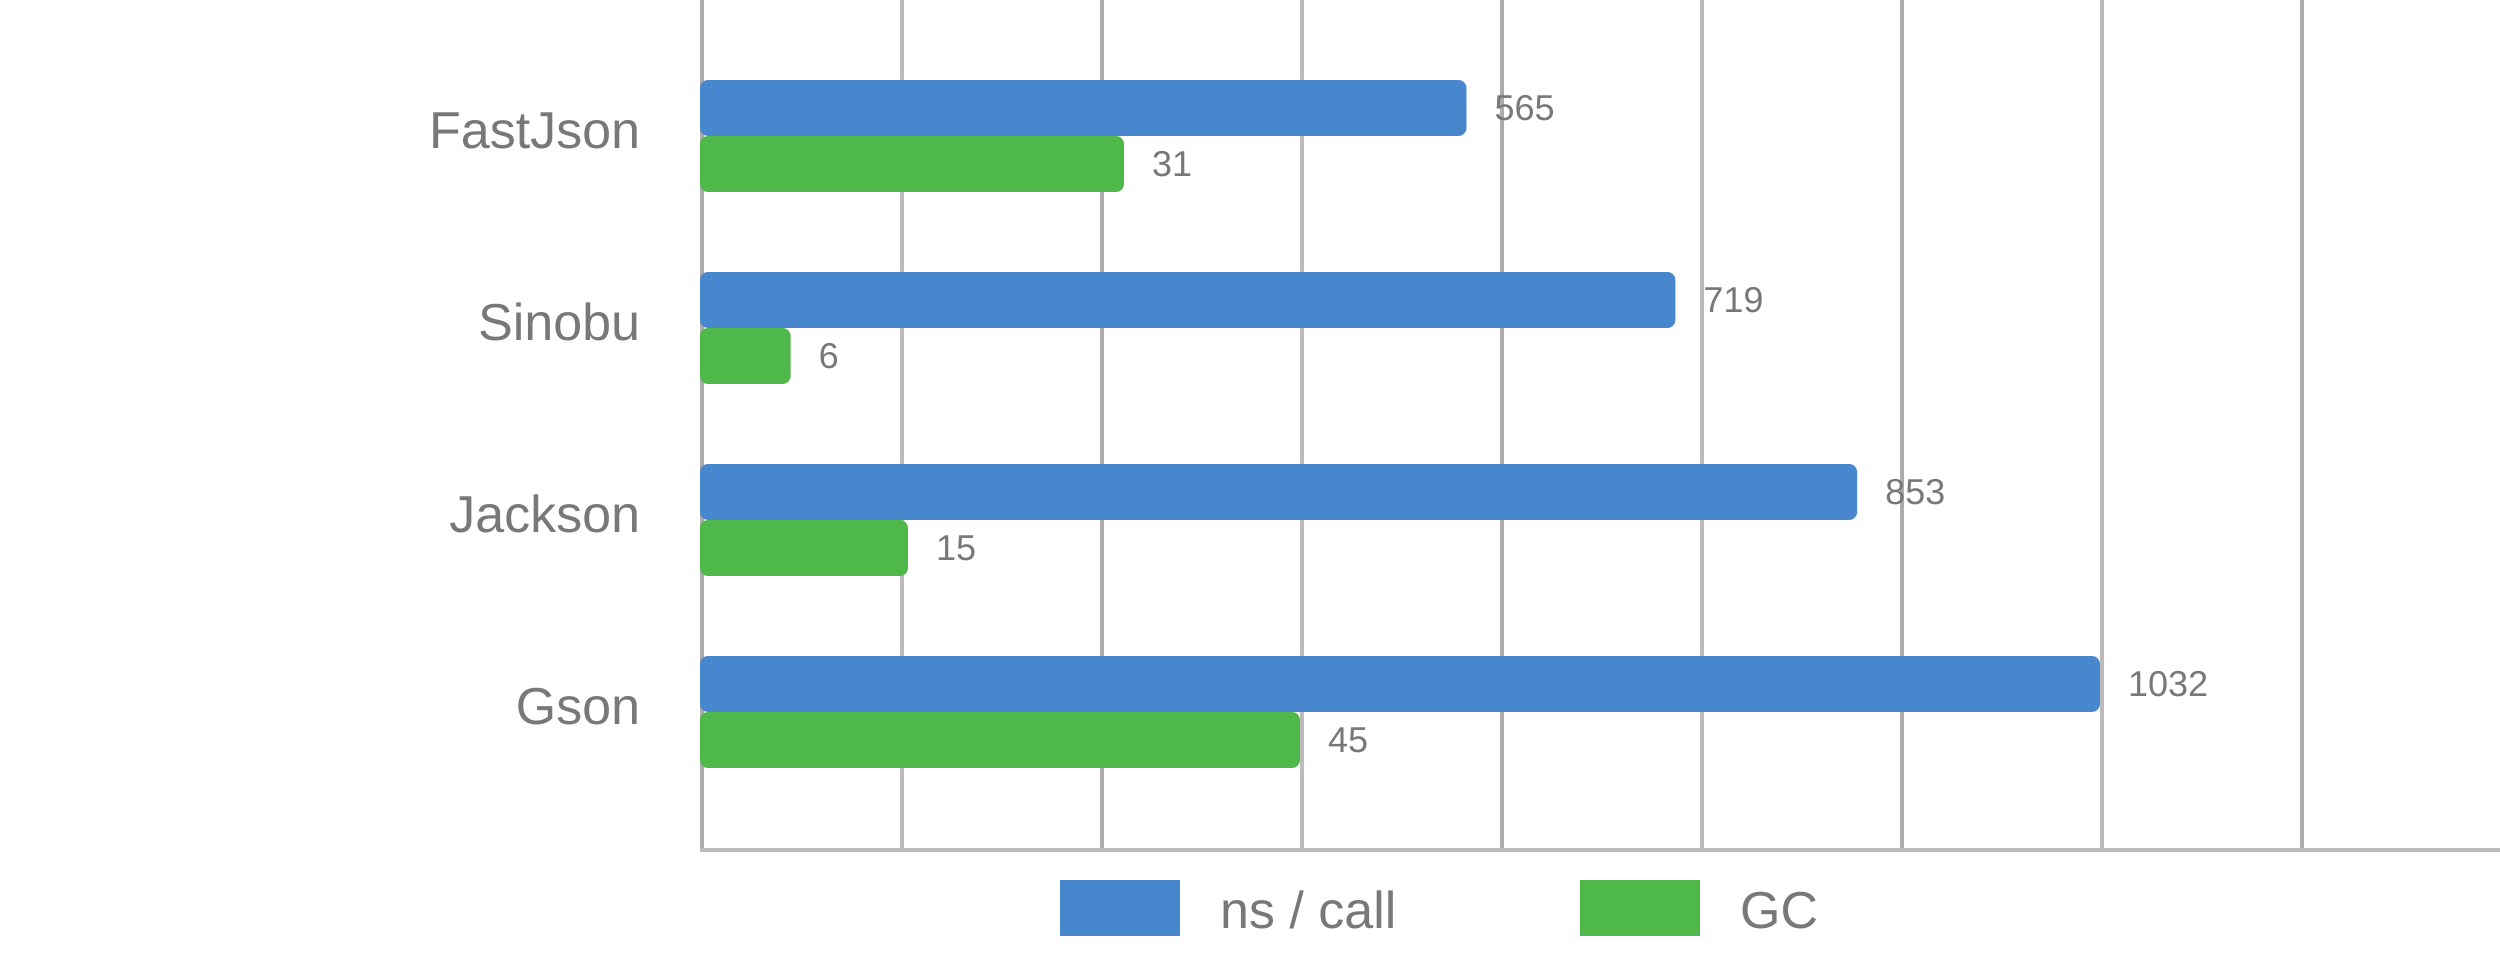
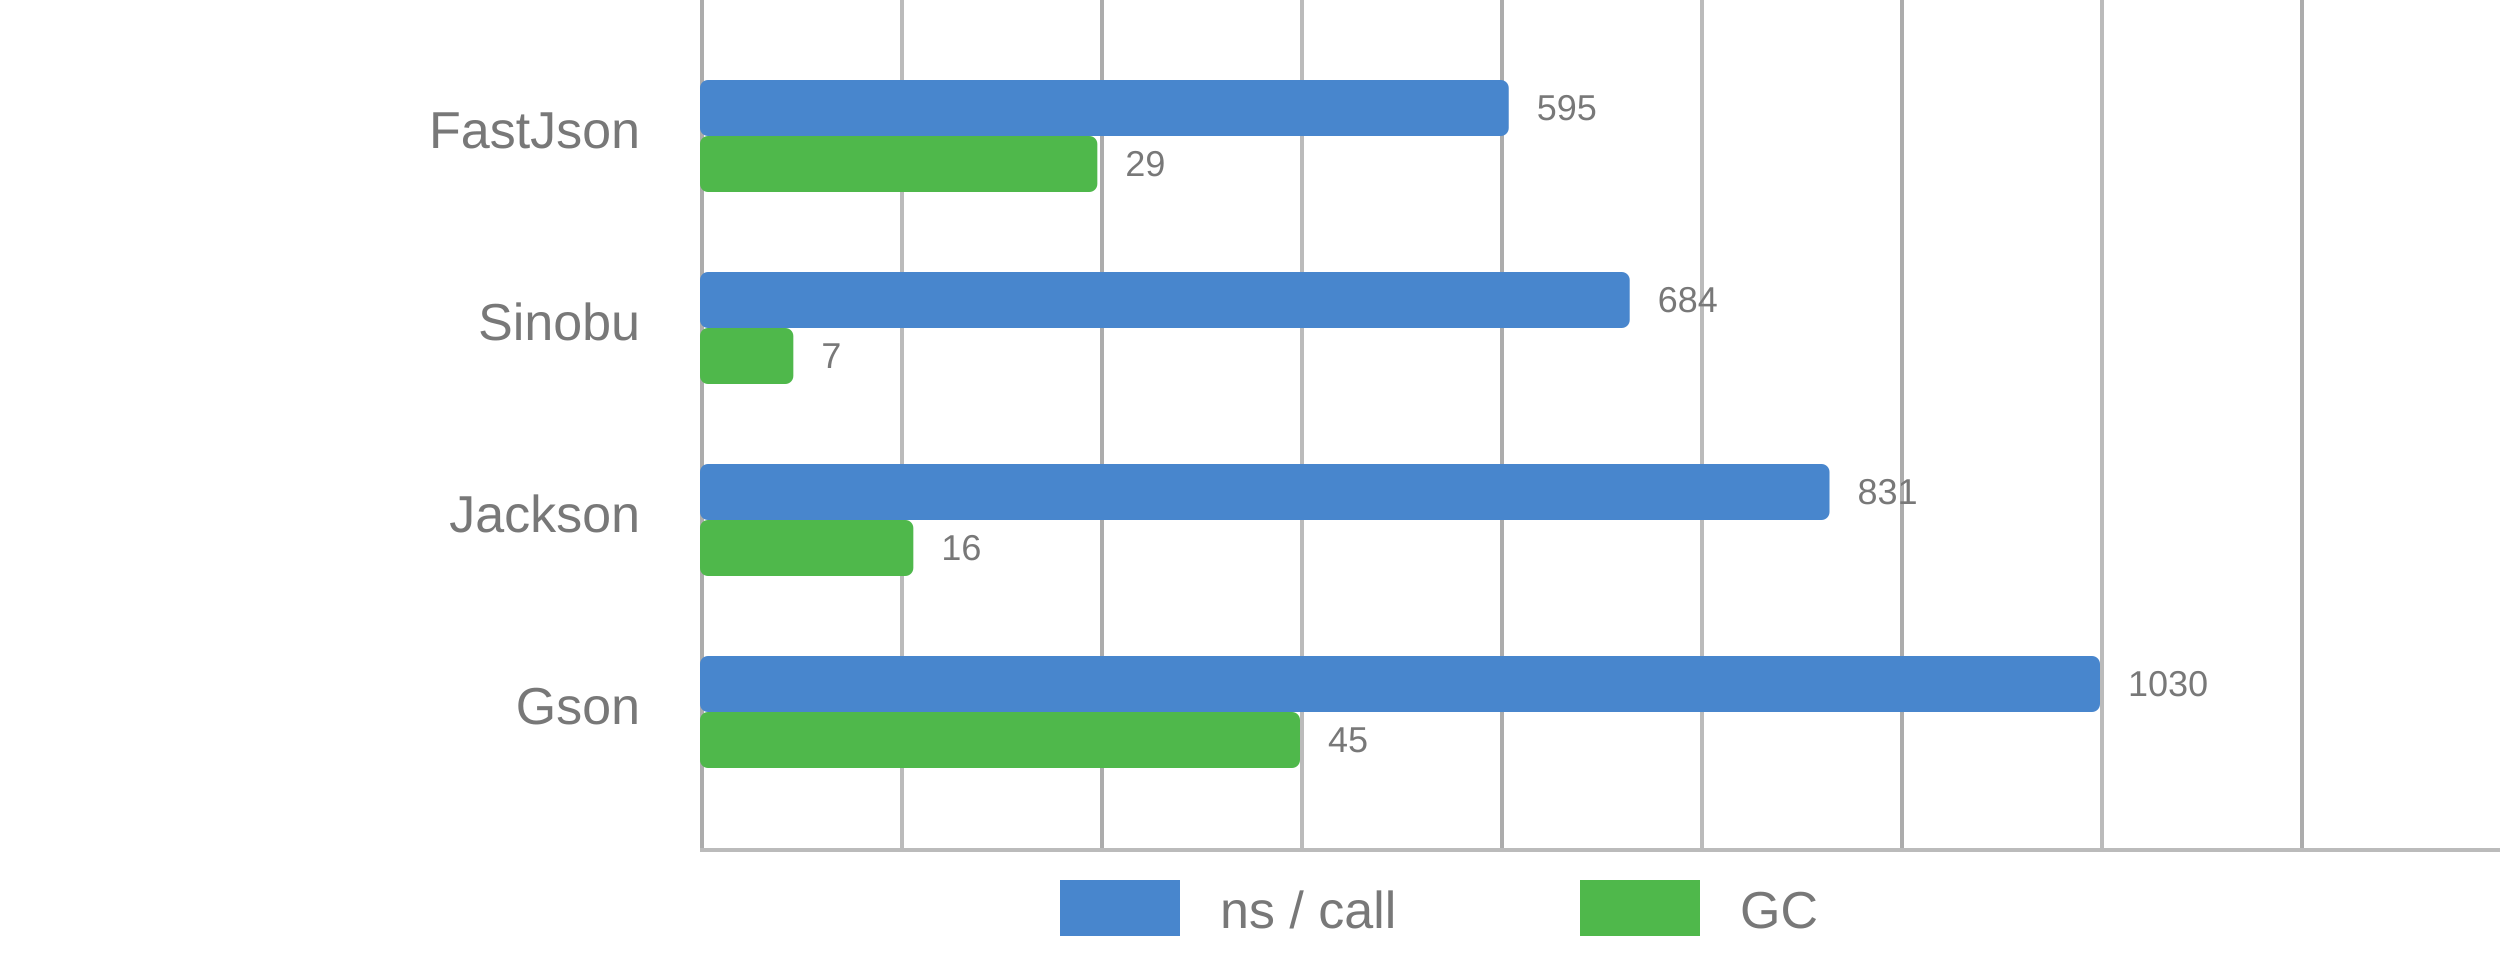
<svg xmlns="http://www.w3.org/2000/svg" viewBox="0 0 625 242">
  <style>
      text {
          font-family: Arial;
          font-size: 13px;
          fill: #787878;
      }

      .desc {
          font-size: 9px;
      }

      .vline {
          fill: #acacac;
          stroke: none;
          stroke-width: 0;
      }

      .subline {
          fill: #bbb;
          stroke: none;
          stroke-width: 0;
      }

      .call {
          fill: #4886CD;
          stroke-linejoin: round;
          height: 14px;
      }

      .gc {
          fill: #4FB84B;
          stroke-linejoin: round;
          height: 14px;
      }
  </style>
  <g>
    <rect x="175" y="0" width="1" height="212" class="vline" />
    <rect x="275" y="0" width="1" height="212" class="vline" />
    <rect x="375" y="0" width="1" height="212" class="vline" />
    <rect x="475" y="0" width="1" height="212" class="vline" />
    <rect x="575" y="0" width="1" height="212" class="vline" />
    <rect x="225" y="0" width="1" height="212" class="subline" />
    <rect x="325" y="0" width="1" height="212" class="subline" />
    <rect x="425" y="0" width="1" height="212" class="subline" />
    <rect x="525" y="0" width="1" height="212" class="subline" />
    <rect x="175" y="212" width="450" height="1" class="subline" />
    <rect x="265" y="220" width="30" class="call" />
    <text x="305" y="232">ns / call</text>
    <rect x="395" y="220" width="30" class="gc" />
    <text x="435" y="232">GC</text>
  </g>
  <g>
-     <rect x="175" y="20" width="191.618" rx="2" ry="2" class="call" />
-     <rect x="175" y="34" width="106" rx="2" ry="2" class="gc" />
+     <rect x="175" y="20" width="202.184" rx="2" ry="2" class="call" />
+     <rect x="175" y="34" width="99.333" rx="2" ry="2" class="gc" />
    <text x="160" y="37" text-anchor="end">FastJson</text>
-     <text x="373.618" y="30" class="desc">565</text>
-     <text x="288" y="44" class="desc">31</text>
+     <text x="384.184" y="30" class="desc">595</text>
+     <text x="281.333" y="44" class="desc">29</text>
  </g>
  <g>
-     <rect x="175" y="68" width="243.847" rx="2" ry="2" class="call" />
-     <rect x="175" y="82" width="22.667" rx="2" ry="2" class="gc" />
+     <rect x="175" y="68" width="232.427" rx="2" ry="2" class="call" />
+     <rect x="175" y="82" width="23.333" rx="2" ry="2" class="gc" />
    <text x="160" y="85" text-anchor="end">Sinobu</text>
-     <text x="425.847" y="78" class="desc">719</text>
-     <text x="204.667" y="92" class="desc">6</text>
+     <text x="414.427" y="78" class="desc">684</text>
+     <text x="205.333" y="92" class="desc">7</text>
  </g>
  <g>
-     <rect x="175" y="116" width="289.293" rx="2" ry="2" class="call" />
-     <rect x="175" y="130" width="52" rx="2" ry="2" class="gc" />
+     <rect x="175" y="116" width="282.379" rx="2" ry="2" class="call" />
+     <rect x="175" y="130" width="53.333" rx="2" ry="2" class="gc" />
    <text x="160" y="133" text-anchor="end">Jackson</text>
-     <text x="471.293" y="126" class="desc">853</text>
-     <text x="234" y="140" class="desc">15</text>
+     <text x="464.379" y="126" class="desc">831</text>
+     <text x="235.333" y="140" class="desc">16</text>
  </g>
  <g>
    <rect x="175" y="164" width="350" rx="2" ry="2" class="call" />
    <rect x="175" y="178" width="150" rx="2" ry="2" class="gc" />
    <text x="160" y="181" text-anchor="end">Gson</text>
-     <text x="532" y="174" class="desc">1032</text>
+     <text x="532" y="174" class="desc">1030</text>
    <text x="332" y="188" class="desc">45</text>
  </g>
</svg>
